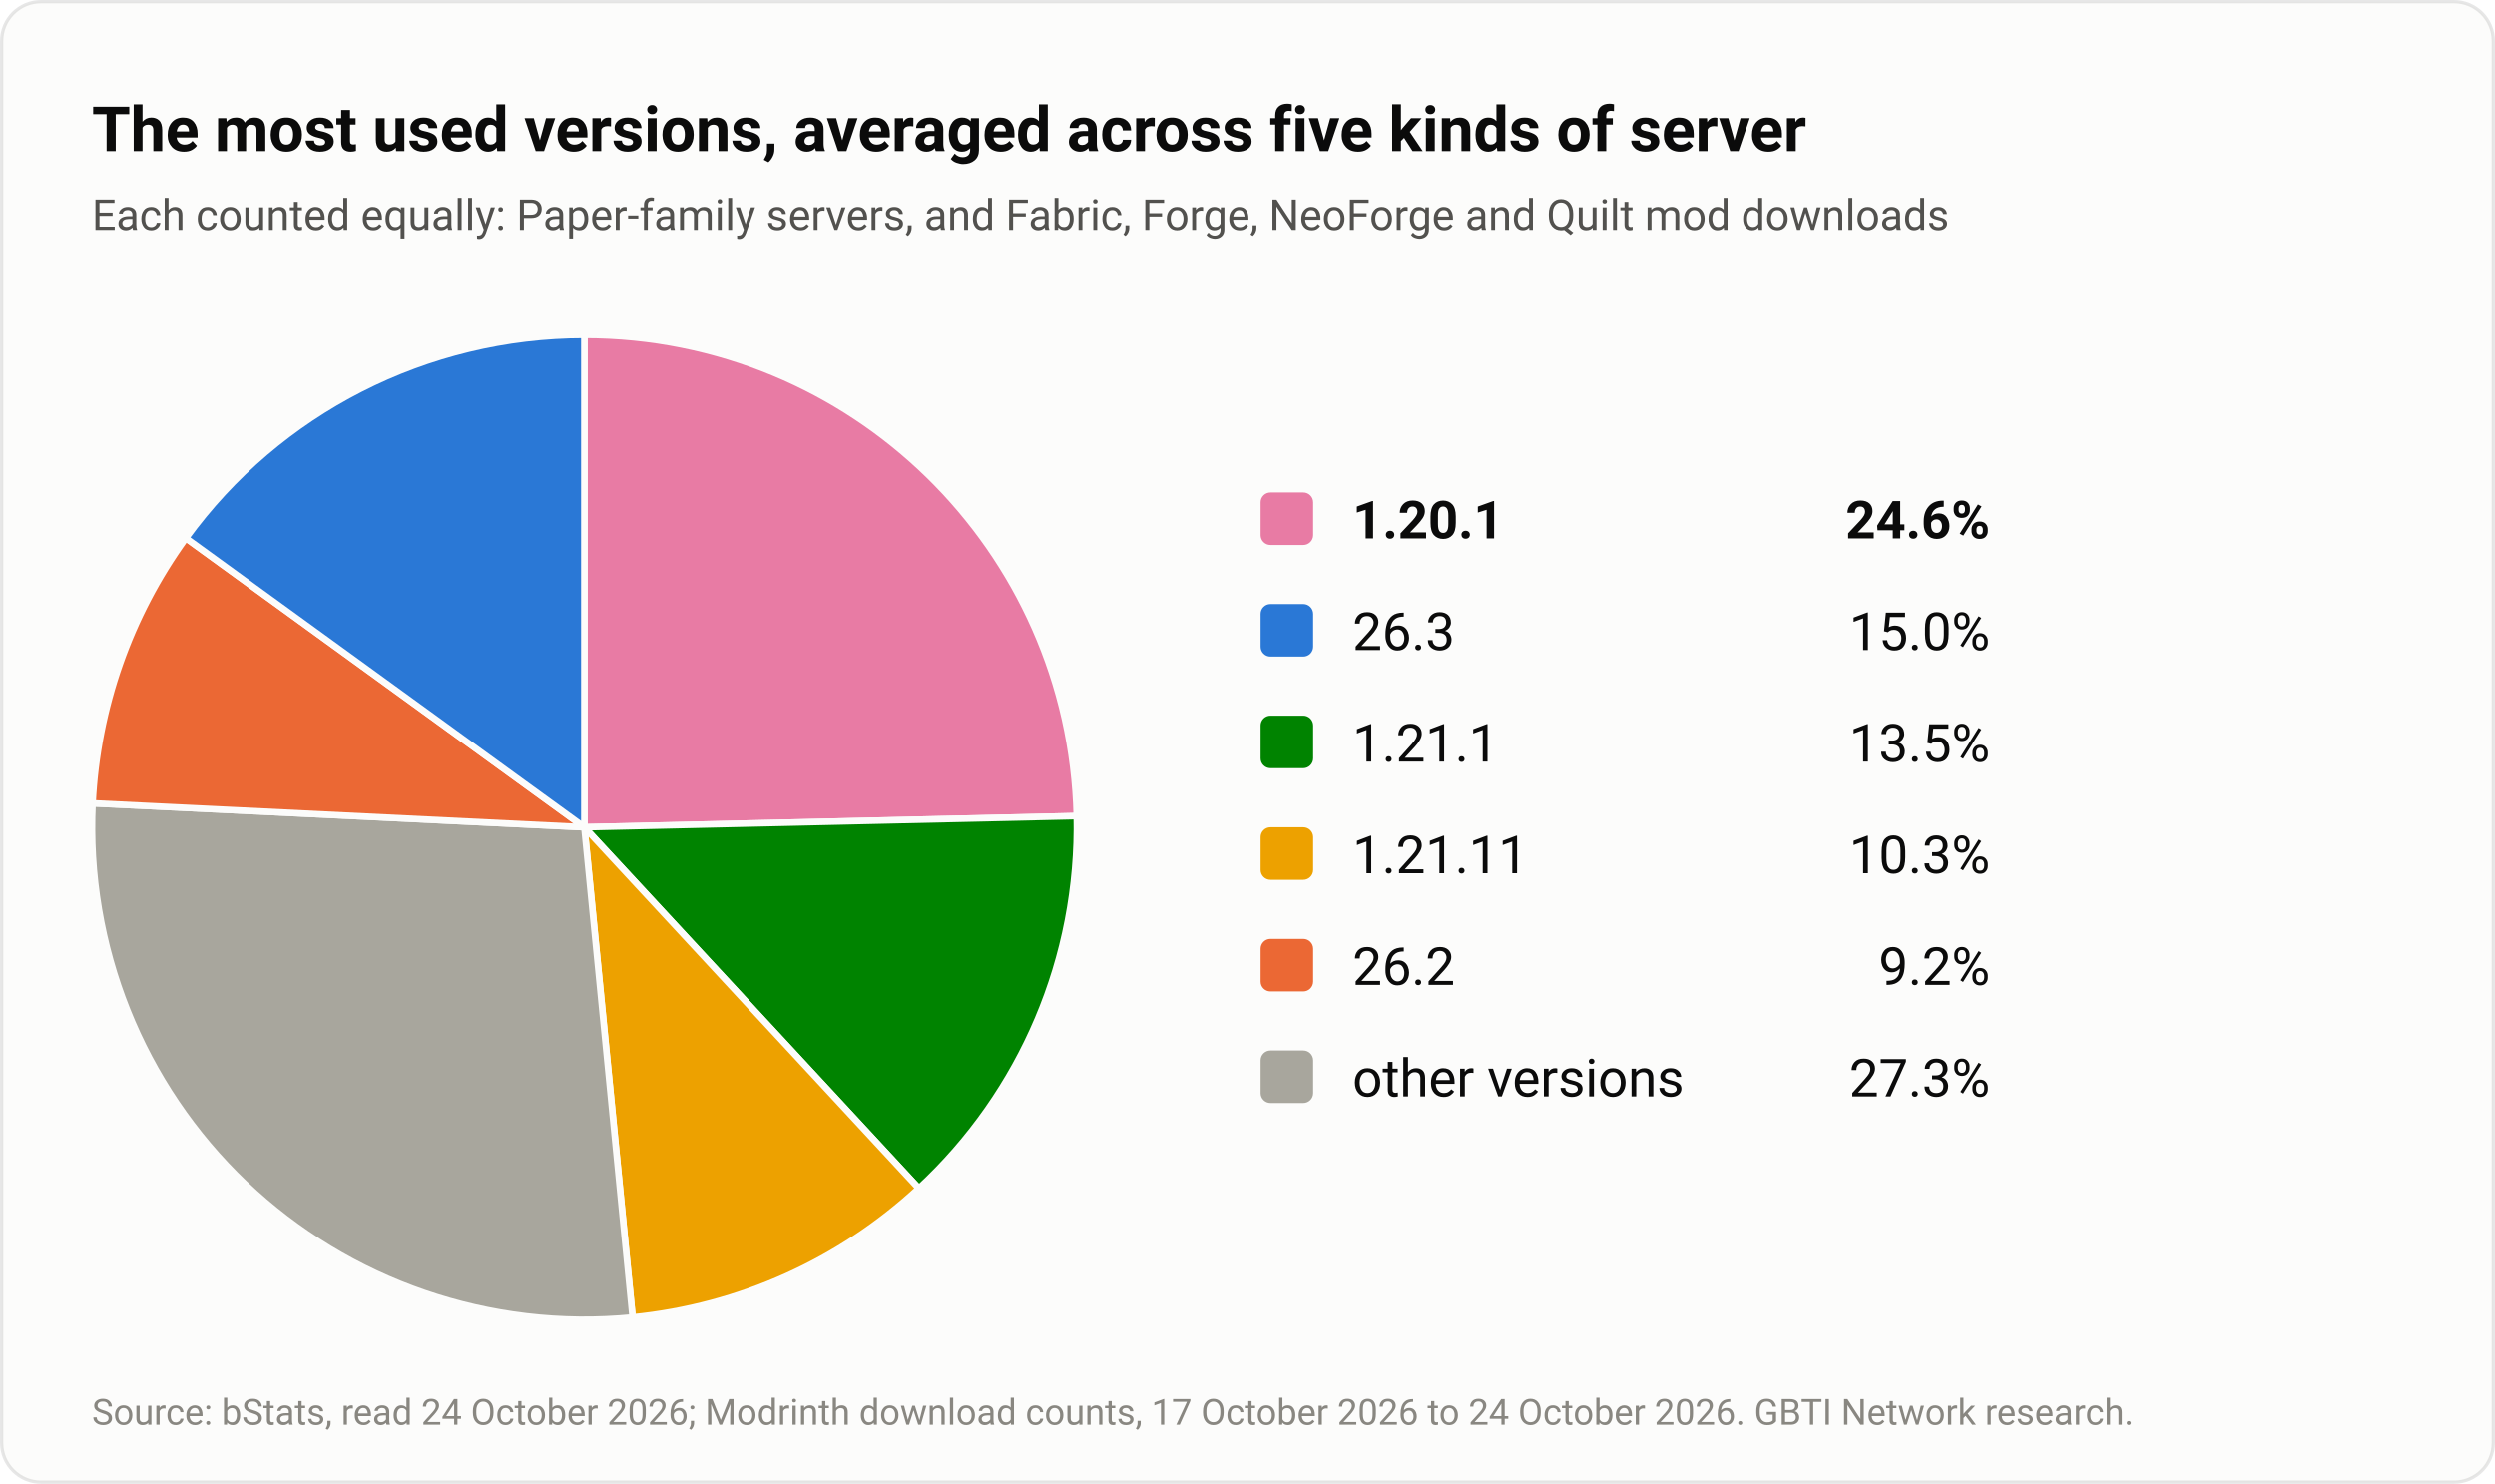
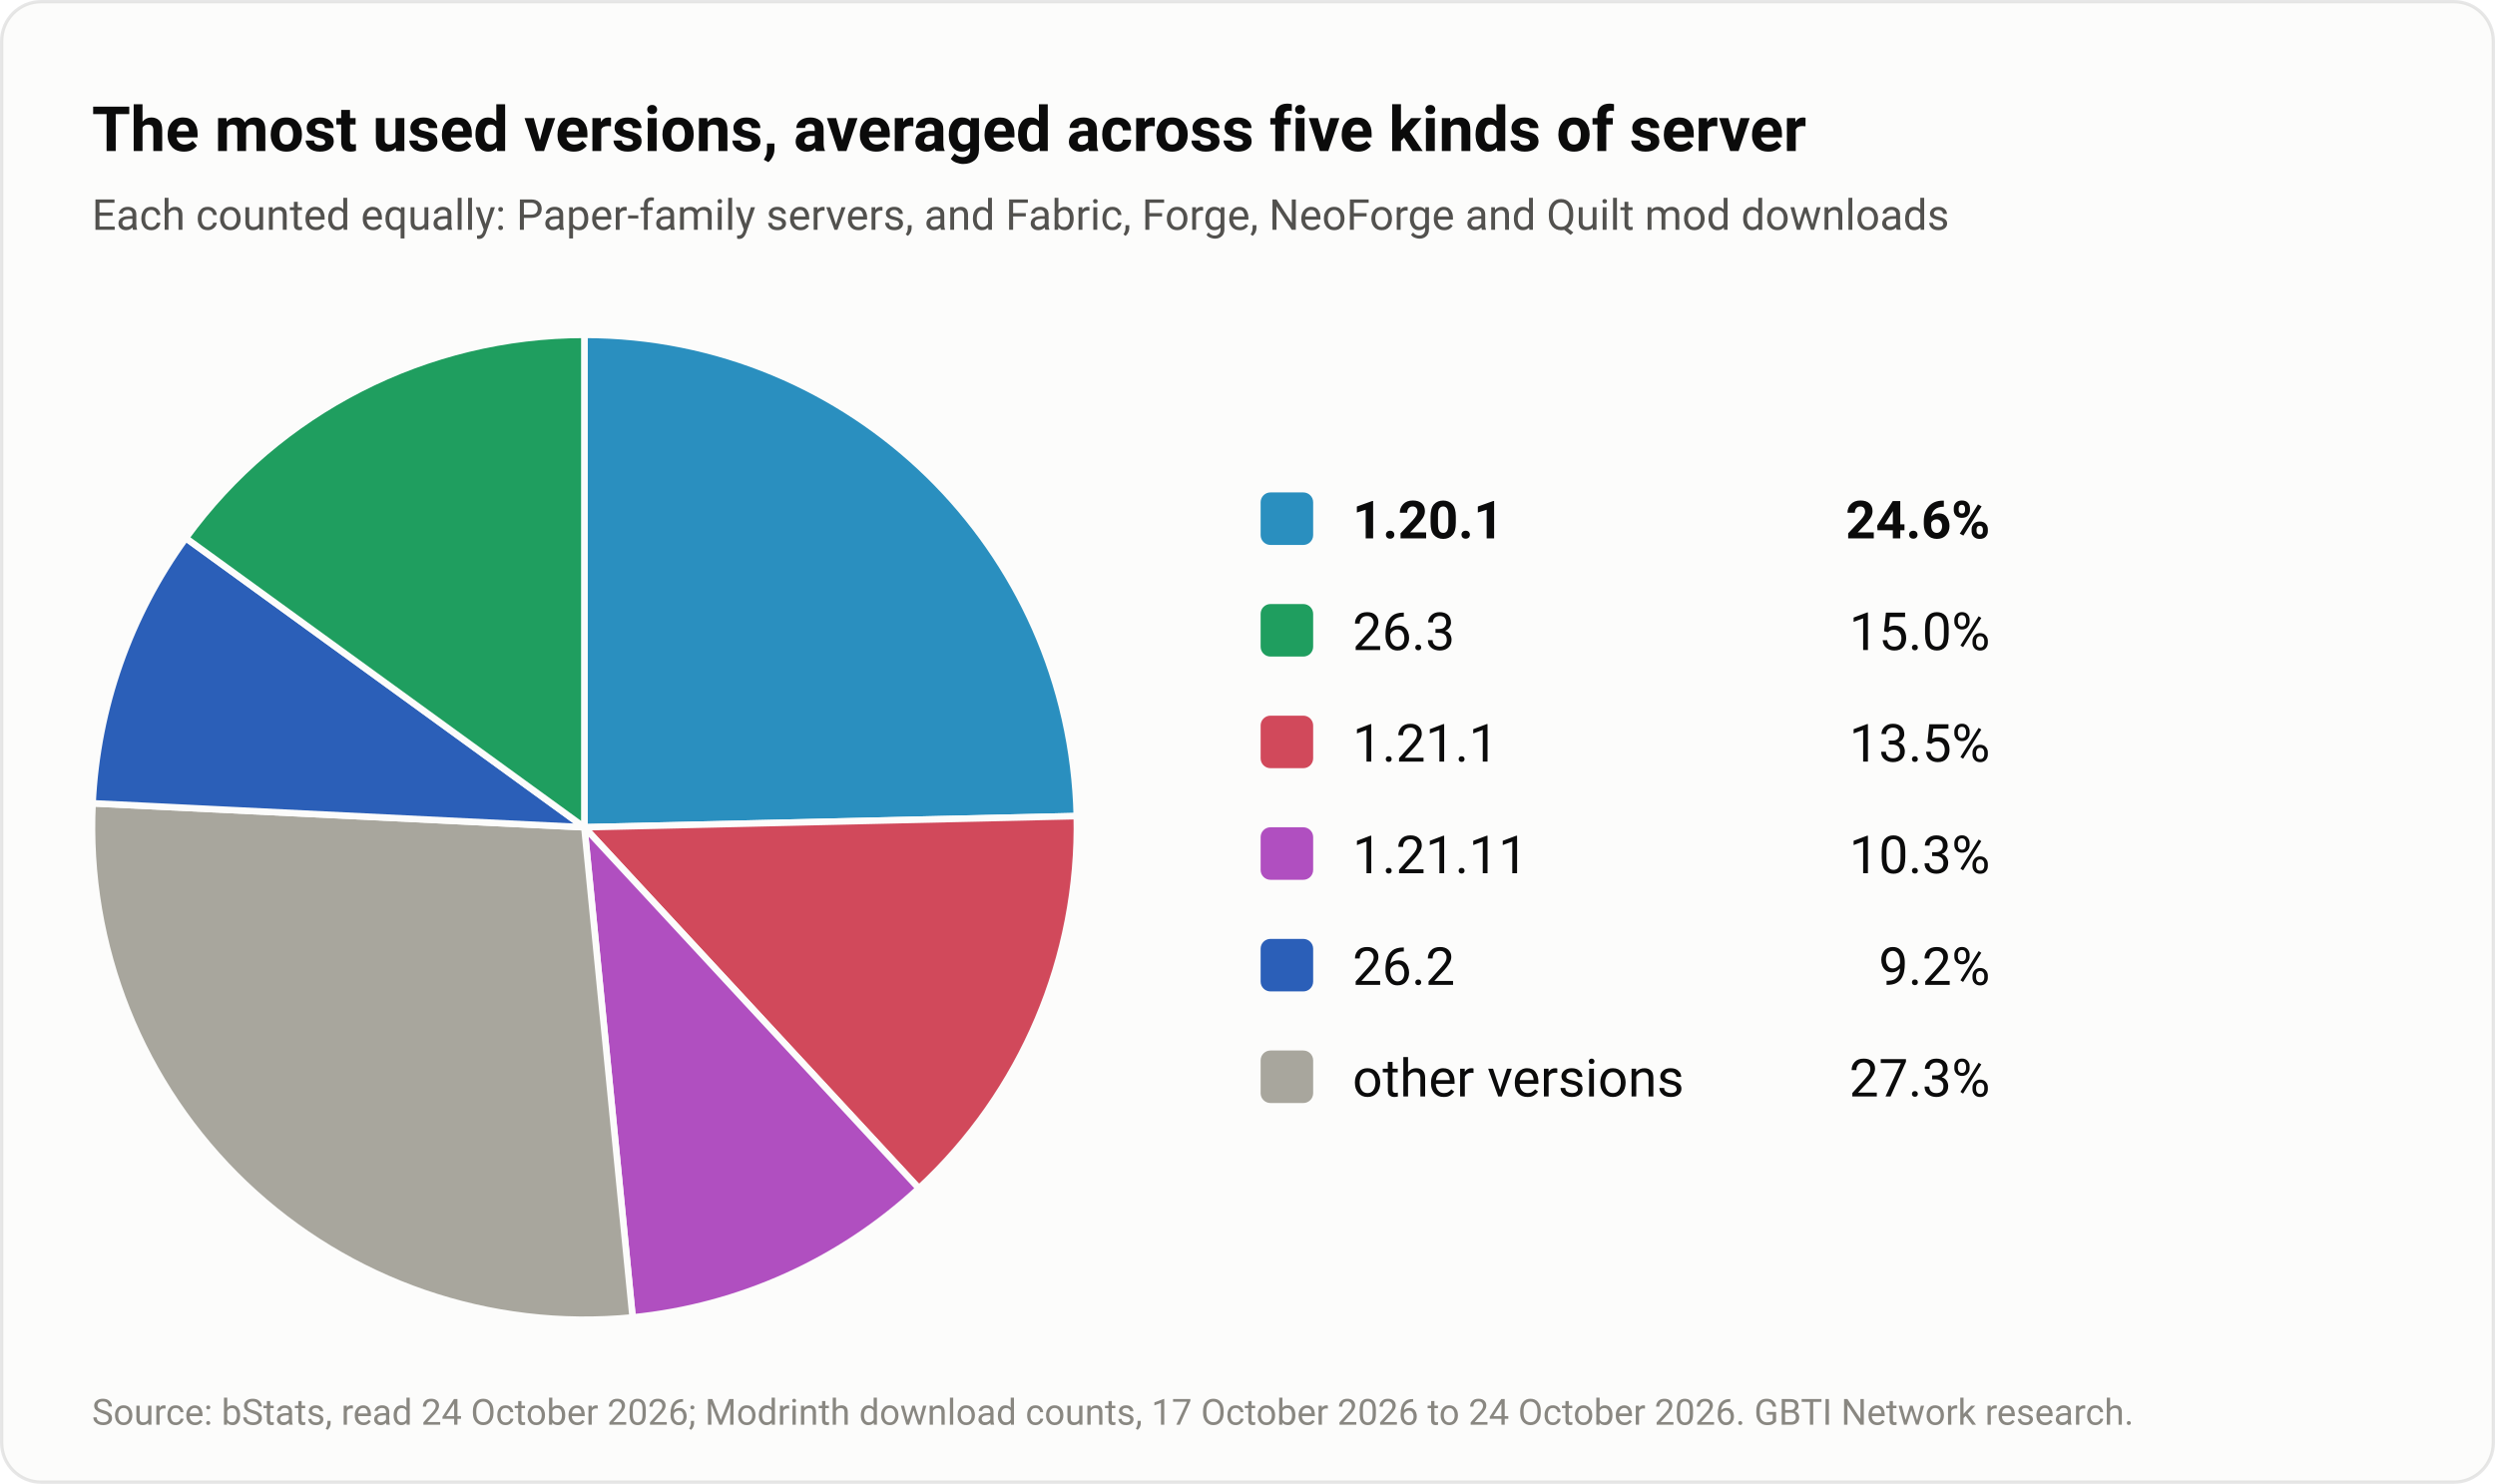
<svg xmlns="http://www.w3.org/2000/svg" width="760" height="452" viewBox="0 0 760 452" role="img" aria-label="Every Minecraft Java version's share averaged over five kinds of server, each counted equally: 1.20.1 24.6%, 26.3 15.0%, 1.21.1 13.5%, 1.21.11 10.3%, 26.2 9.2%, other versions 27.3%. The five are Paper-family servers (bStats, read 24 October 2026) and Fabric, Forge, NeoForge and Quilt mod downloads (Modrinth, 17 October 2026 to 24 October 2026)." font-family="system-ui, -apple-system, 'Segoe UI', Roboto, Helvetica, Arial, sans-serif">
  <rect x="0.5" y="0.5" width="759" height="451" rx="12" fill="#fcfcfb" stroke="rgba(11,11,11,0.10)" />
  <text x="28.0" y="46.0" font-size="19" font-weight="650" fill="#0b0b0b" text-anchor="start">The most used versions, averaged across five kinds of server</text>
  <text x="28.0" y="70.0" font-size="13" font-weight="400" fill="#52514e" text-anchor="start">Each counted equally: Paper-family servers, and Fabric, Forge, NeoForge and Quilt mod downloads</text>
-   <path d="M178.0,252.0 L178.0,102.0 A150,150 0 0 1 328.0,248.6 Z" fill="#e87ba4" stroke="#fcfcfb" stroke-width="2" stroke-linejoin="round" />
-   <path d="M178.0,252.0 L328.0,248.6 A150,150 0 0 1 279.9,362.0 Z" fill="#008300" stroke="#fcfcfb" stroke-width="2" stroke-linejoin="round" />
-   <path d="M178.0,252.0 L279.9,362.0 A150,150 0 0 1 192.7,401.3 Z" fill="#eda100" stroke="#fcfcfb" stroke-width="2" stroke-linejoin="round" />
+   <path d="M178.0,252.0 L178.0,102.0 A150,150 0 0 1 328.0,248.6 Z" fill="#2a8fbf" stroke="#fcfcfb" stroke-width="2" stroke-linejoin="round" />
+   <path d="M178.0,252.0 L328.0,248.6 A150,150 0 0 1 279.9,362.0 Z" fill="#d1495b" stroke="#fcfcfb" stroke-width="2" stroke-linejoin="round" />
+   <path d="M178.0,252.0 L279.9,362.0 A150,150 0 0 1 192.7,401.3 Z" fill="#b04fc0" stroke="#fcfcfb" stroke-width="2" stroke-linejoin="round" />
  <path d="M178.0,252.0 L192.7,401.3 A150,150 0 0 1 28.2,244.7 Z" fill="#a8a69d" stroke="#fcfcfb" stroke-width="2" stroke-linejoin="round" />
-   <path d="M178.0,252.0 L28.2,244.7 A150,150 0 0 1 56.6,163.9 Z" fill="#eb6834" stroke="#fcfcfb" stroke-width="2" stroke-linejoin="round" />
-   <path d="M178.0,252.0 L56.6,163.9 A150,150 0 0 1 178.0,102.0 Z" fill="#2a78d6" stroke="#fcfcfb" stroke-width="2" stroke-linejoin="round" />
-   <rect x="384" y="150" width="16" height="16" rx="3" fill="#e87ba4" />
+   <path d="M178.0,252.0 L28.2,244.7 A150,150 0 0 1 56.6,163.9 Z" fill="#2b5fb8" stroke="#fcfcfb" stroke-width="2" stroke-linejoin="round" />
+   <path d="M178.0,252.0 L56.6,163.9 A150,150 0 0 1 178.0,102.0 Z" fill="#1f9e5f" stroke="#fcfcfb" stroke-width="2" stroke-linejoin="round" />
+   <rect x="384" y="150" width="16" height="16" rx="3" fill="#2a8fbf" />
  <text x="412.0" y="164.0" font-size="16" font-weight="650" fill="#0b0b0b" text-anchor="start">1.20.1</text>
  <text x="606.2" y="164.0" font-size="16" font-weight="650" fill="#0b0b0b" text-anchor="end">24.6%</text>
-   <rect x="384" y="184" width="16" height="16" rx="3" fill="#2a78d6" />
+   <rect x="384" y="184" width="16" height="16" rx="3" fill="#1f9e5f" />
  <text x="412.0" y="198.0" font-size="16" font-weight="400" fill="#0b0b0b" text-anchor="start">26.3</text>
  <text x="606.2" y="198.0" font-size="16" font-weight="400" fill="#0b0b0b" text-anchor="end">15.0%</text>
-   <rect x="384" y="218" width="16" height="16" rx="3" fill="#008300" />
+   <rect x="384" y="218" width="16" height="16" rx="3" fill="#d1495b" />
  <text x="412.0" y="232.0" font-size="16" font-weight="400" fill="#0b0b0b" text-anchor="start">1.21.1</text>
  <text x="606.2" y="232.0" font-size="16" font-weight="400" fill="#0b0b0b" text-anchor="end">13.5%</text>
-   <rect x="384" y="252" width="16" height="16" rx="3" fill="#eda100" />
+   <rect x="384" y="252" width="16" height="16" rx="3" fill="#b04fc0" />
  <text x="412.0" y="266.0" font-size="16" font-weight="400" fill="#0b0b0b" text-anchor="start">1.21.11</text>
  <text x="606.2" y="266.0" font-size="16" font-weight="400" fill="#0b0b0b" text-anchor="end">10.3%</text>
-   <rect x="384" y="286" width="16" height="16" rx="3" fill="#eb6834" />
+   <rect x="384" y="286" width="16" height="16" rx="3" fill="#2b5fb8" />
  <text x="412.0" y="300.0" font-size="16" font-weight="400" fill="#0b0b0b" text-anchor="start">26.2</text>
  <text x="606.2" y="300.0" font-size="16" font-weight="400" fill="#0b0b0b" text-anchor="end">9.2%</text>
  <rect x="384" y="320" width="16" height="16" rx="3" fill="#a8a69d" />
  <text x="412.0" y="334.0" font-size="16" font-weight="400" fill="#0b0b0b" text-anchor="start">other versions</text>
  <text x="606.2" y="334.0" font-size="16" font-weight="400" fill="#0b0b0b" text-anchor="end">27.3%</text>
  <text x="28.0" y="434.0" font-size="11" font-weight="400" fill="#898781" text-anchor="start">Source: bStats, read 24 October 2026; Modrinth download counts, 17 October 2026 to 24 October 2026. GBTI Network research.</text>
</svg>
